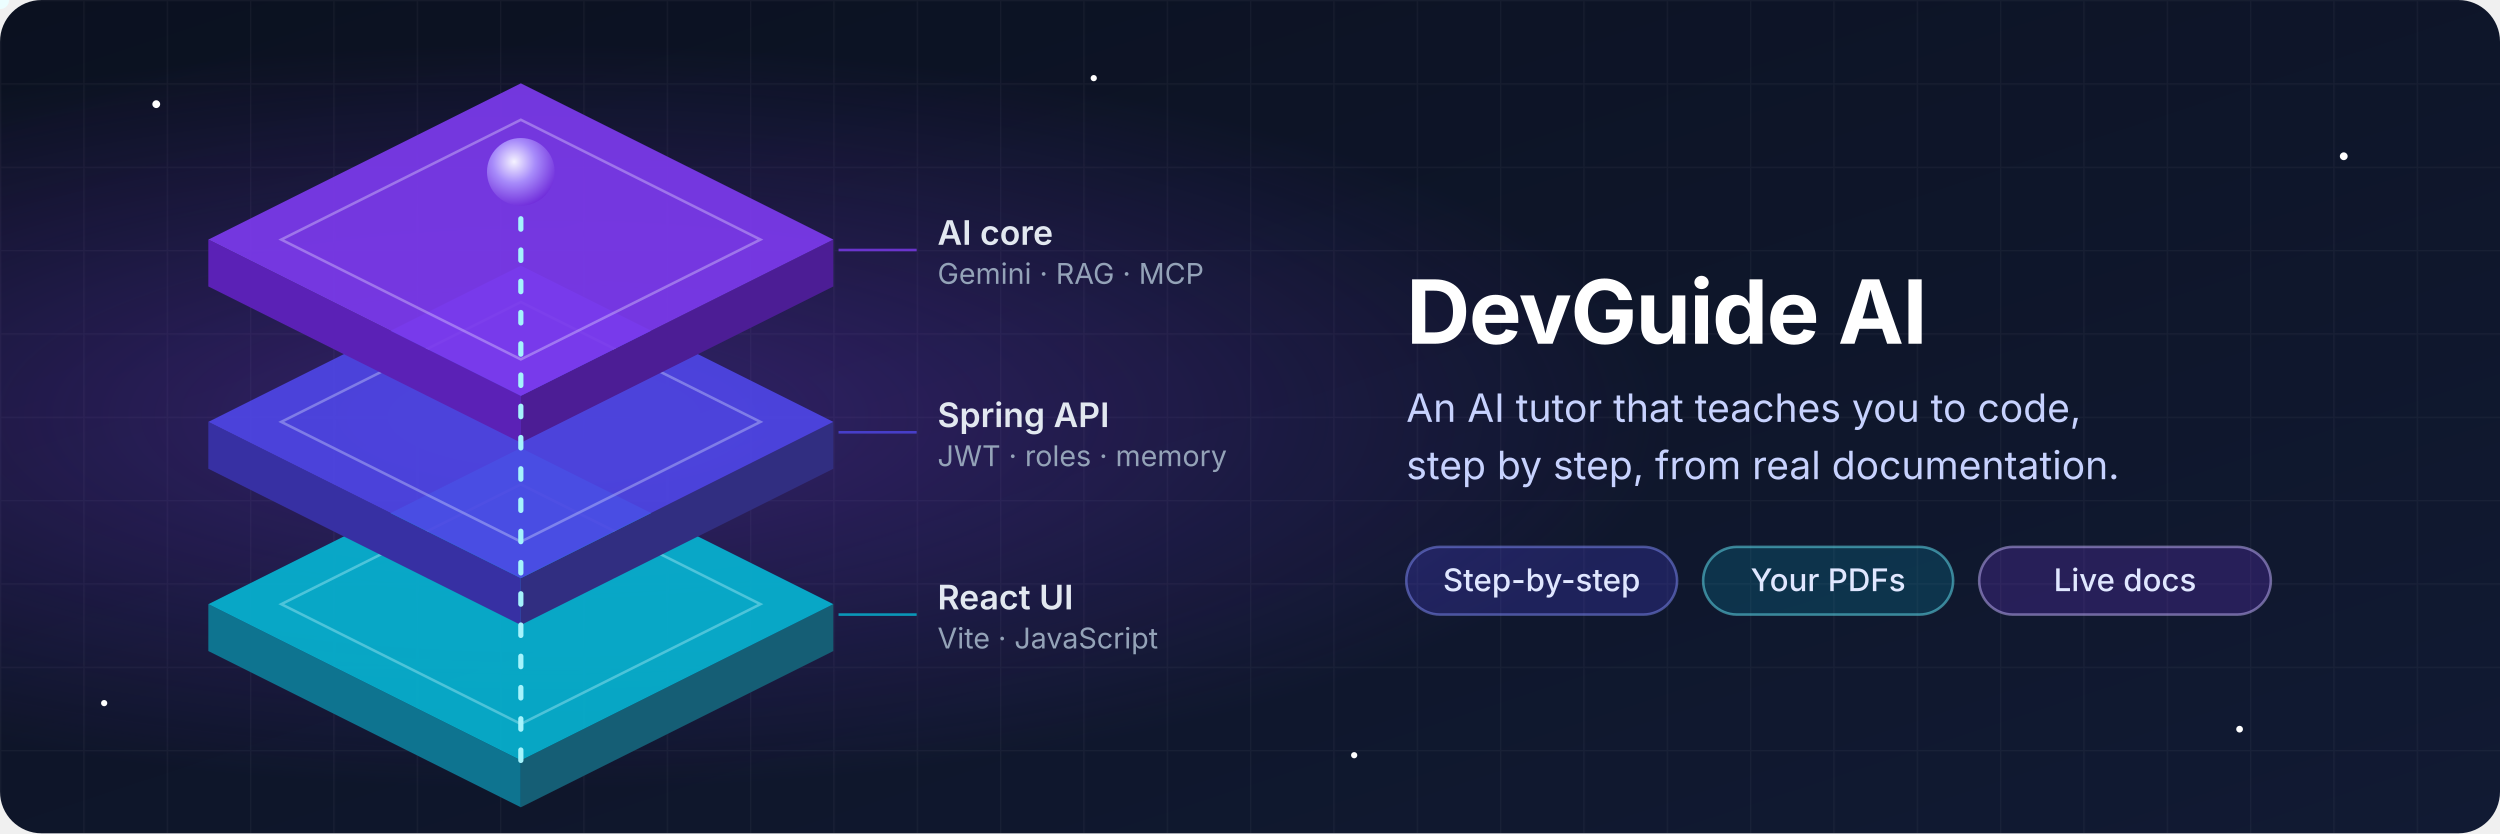
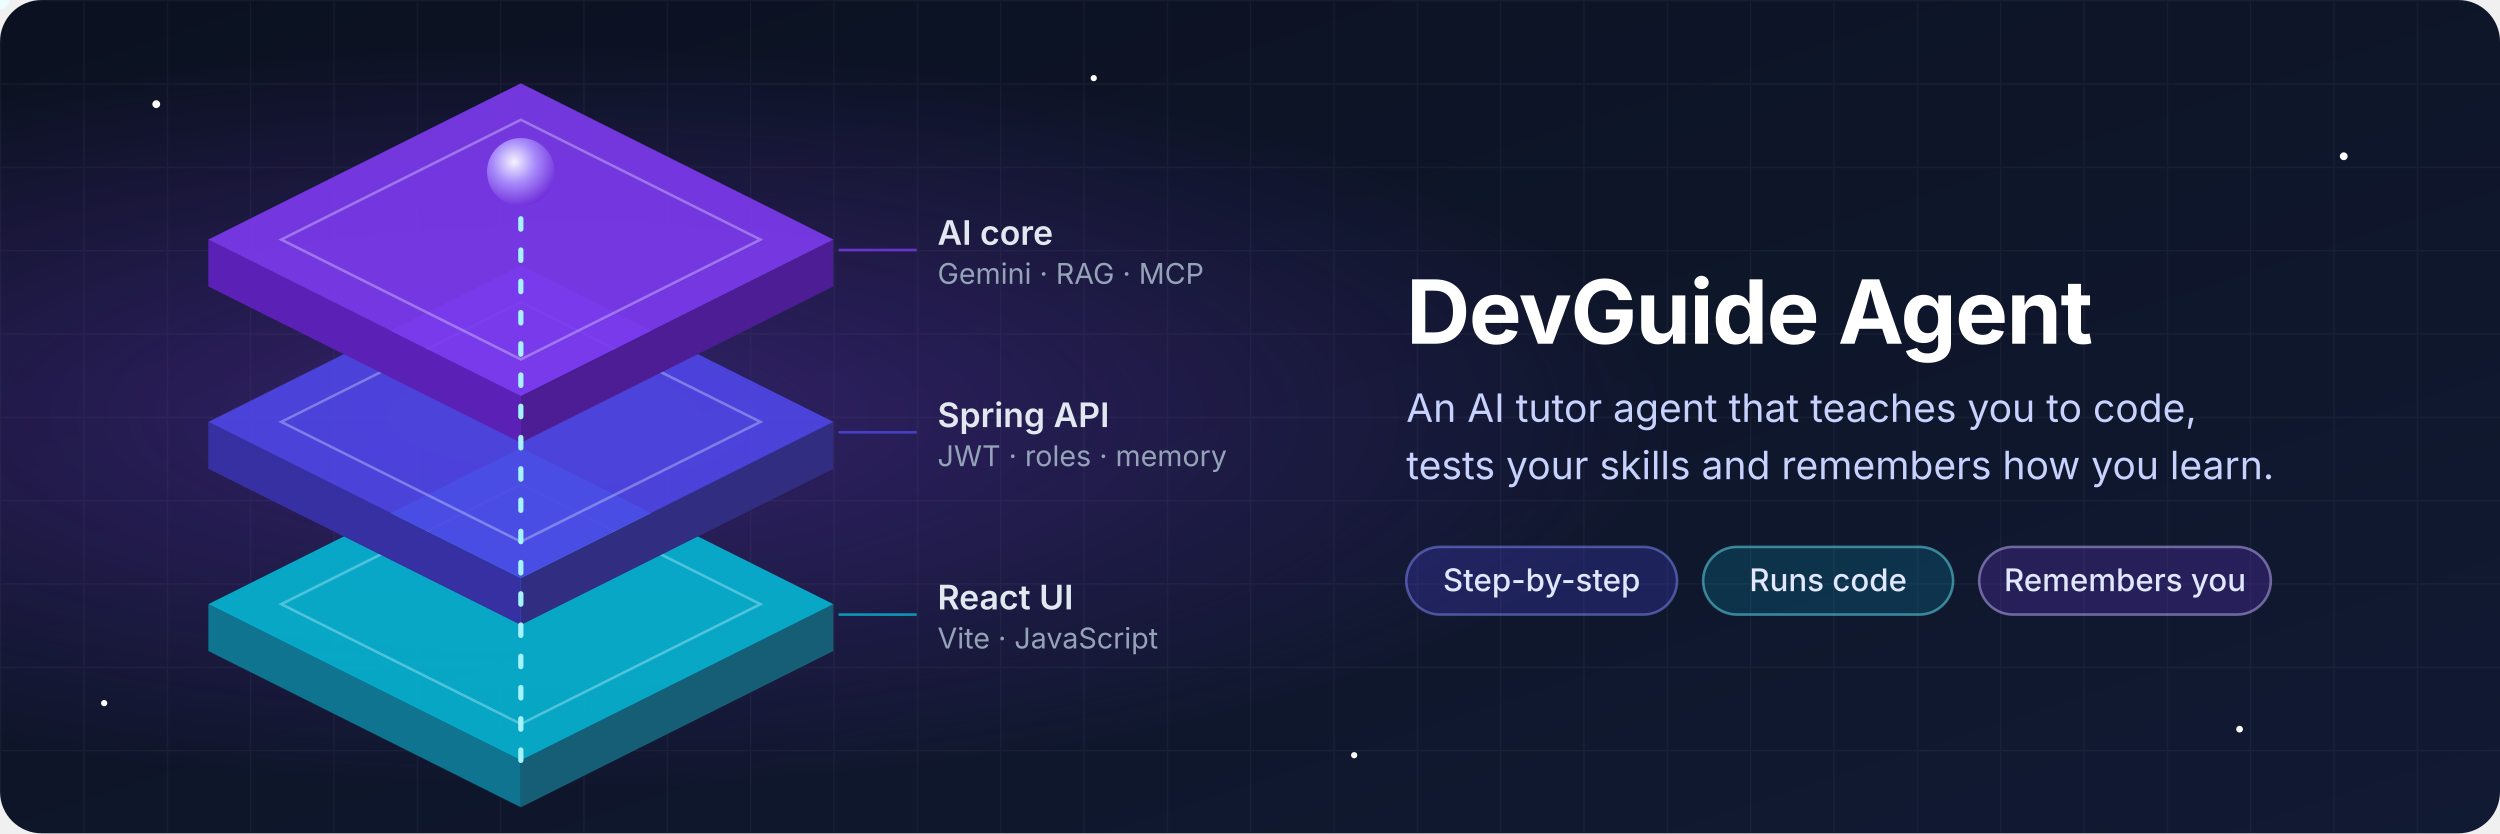
- <svg xmlns="http://www.w3.org/2000/svg" width="960" height="320" viewBox="0 0 960 320" role="img" aria-label="DevGuide AI: an AI programming tutor. Layers: React UI, Spring API, AI core.">
+ <svg xmlns="http://www.w3.org/2000/svg" width="960" height="320" viewBox="0 0 960 320" role="img" aria-label="DevGuide Agent: an AI programming tutor agent. Layers: React UI, Spring API, AI core.">
  <defs>
    <linearGradient id="bg" x1="0" y1="0" x2="1" y2="1">
      <stop offset="0" stop-color="#0B1120" />
      <stop offset="1" stop-color="#111a33" />
    </linearGradient>
    <radialGradient id="glow" cx="0.22" cy="0.5" r="0.45">
      <stop offset="0" stop-color="#7C3AED" stop-opacity="0.35" />
      <stop offset="1" stop-color="#7C3AED" stop-opacity="0" />
    </radialGradient>
    <radialGradient id="orb" cx="0.4" cy="0.35" r="0.7">
      <stop offset="0" stop-color="#F5F3FF" />
      <stop offset="0.45" stop-color="#A78BFA" />
      <stop offset="1" stop-color="#6D28D9" />
    </radialGradient>
    <pattern id="grid" width="32" height="32" patternUnits="userSpaceOnUse">
      <path d="M32 0H0V32" fill="none" stroke="#ffffff" stroke-opacity="0.04" />
    </pattern>
  </defs>
  <style>
    .float { animation: float 6s ease-in-out infinite; transform-box: fill-box; }
    .d1 { animation-delay: -2s; }
    .d2 { animation-delay: -4s; }
    @keyframes float { 0%, 100% { transform: translateY(0); } 50% { transform: translateY(-7px); } }
    .orb { animation: bob 4s ease-in-out infinite; transform-box: fill-box; transform-origin: center; }
    @keyframes bob { 0%, 100% { transform: translateY(0) scale(1); } 50% { transform: translateY(-6px) scale(1.06); } }
    .flow { stroke-dasharray: 4 8; animation: flow 1.6s linear infinite; }
    @keyframes flow { to { stroke-dashoffset: -24; } }
    .star { animation: twinkle 3.5s ease-in-out infinite; }
    .s2 { animation-delay: -1.2s; } .s3 { animation-delay: -2.4s; }
    @keyframes twinkle { 0%, 100% { opacity: 0.15; } 50% { opacity: 0.8; } }
    .label { font: 600 13px system-ui, -apple-system, "Segoe UI", sans-serif; fill: #E2E8F0; }
    .sub { font: 400 11px system-ui, -apple-system, "Segoe UI", sans-serif; fill: #94A3B8; }
    .title { font: 700 34px system-ui, -apple-system, "Segoe UI", sans-serif; fill: #FFFFFF; letter-spacing: -0.5px; }
    .tag { font: 400 15px system-ui, -apple-system, "Segoe UI", sans-serif; fill: #C7D2FE; }
    .chip { font: 500 12px system-ui, -apple-system, "Segoe UI", sans-serif; fill: #E0E7FF; }
    @media (prefers-reduced-motion: reduce) {
      .float, .orb, .flow, .star { animation: none; }
    }
  </style>
  <rect width="960" height="320" rx="16" fill="url(#bg)" />
  <rect width="960" height="320" rx="16" fill="url(#grid)" />
  <rect width="960" height="320" rx="16" fill="url(#glow)" />
  <circle class="star" cx="60" cy="40" r="1.5" fill="#fff" />
  <circle class="star s2" cx="420" cy="30" r="1.2" fill="#fff" />
  <circle class="star s3" cx="900" cy="60" r="1.5" fill="#fff" />
  <circle class="star s2" cx="520" cy="290" r="1.2" fill="#fff" />
  <circle class="star" cx="860" cy="280" r="1.3" fill="#fff" />
  <circle class="star s3" cx="40" cy="270" r="1.2" fill="#fff" />
  <g class="float">
    <polygon points="80,232 200,292 200,310 80,250" fill="#0E7490" />
    <polygon points="200,292 320,232 320,250 200,310" fill="#155E75" />
    <polygon points="200,172 320,232 200,292 80,232" fill="#06B6D4" fill-opacity="0.9" />
    <polygon points="200,186 292,232 200,278 108,232" fill="none" stroke="#CFFAFE" stroke-opacity="0.35" />
  </g>
  <g class="float d1">
    <polygon points="80,162 200,222 200,240 80,180" fill="#3730A3" />
    <polygon points="200,222 320,162 320,180 200,240" fill="#312E81" />
    <polygon points="200,102 320,162 200,222 80,162" fill="#4F46E5" fill-opacity="0.92" />
    <polygon points="200,116 292,162 200,208 108,162" fill="none" stroke="#E0E7FF" stroke-opacity="0.35" />
  </g>
  <g class="float d2">
    <polygon points="80,92 200,152 200,170 80,110" fill="#5B21B6" />
    <polygon points="200,152 320,92 320,110 200,170" fill="#4C1D95" />
    <polygon points="200,32 320,92 200,152 80,92" fill="#7C3AED" fill-opacity="0.92" />
    <polygon points="200,46 292,92 200,138 108,92" fill="none" stroke="#EDE9FE" stroke-opacity="0.35" />
  </g>
  <line class="flow" x1="200" y1="292" x2="200" y2="70" stroke="#A5F3FC" stroke-width="2" stroke-linecap="round" />
  <circle r="3.5" fill="#ECFEFF">
    <animateMotion dur="2.4s" repeatCount="indefinite" path="M200,280 L200,70" />
    <animate attributeName="opacity" values="0;1;1;0" dur="2.4s" repeatCount="indefinite" />
  </circle>
  <circle class="orb" cx="200" cy="66" r="13" fill="url(#orb)" />
  <g>
    <line x1="322" y1="96" x2="352" y2="96" stroke="#7C3AED" stroke-opacity="0.8" />
    <text class="label" x="360" y="94">AI core</text>
    <text class="sub" x="360" y="109">Gemini · RAG · MCP</text>
    <line x1="322" y1="166" x2="352" y2="166" stroke="#4F46E5" stroke-opacity="0.8" />
    <text class="label" x="360" y="164">Spring API</text>
    <text class="sub" x="360" y="179">JWT · roles · memory</text>
    <line x1="322" y1="236" x2="352" y2="236" stroke="#06B6D4" stroke-opacity="0.8" />
    <text class="label" x="360" y="234">React UI</text>
    <text class="sub" x="360" y="249">Vite · JavaScript</text>
  </g>
-   <text class="title" x="540" y="132">DevGuide AI</text>
-   <text class="tag" x="540" y="162">An AI tutor that teaches you to code,</text>
-   <text class="tag" x="540" y="184">step by step, from real documentation.</text>
+   <text class="title" x="540" y="132">DevGuide Agent</text>
+   <text class="tag" x="540" y="162">An AI tutor agent that teaches you to code,</text>
+   <text class="tag" x="540" y="184">tests your skills and remembers how you learn.</text>
  <g transform="translate(540 210)">
    <rect width="104" height="26" rx="13" fill="#4F46E5" fill-opacity="0.25" stroke="#818CF8" stroke-opacity="0.5" />
    <text class="chip" x="52" y="17" text-anchor="middle">Step-by-step</text>
    <rect x="114" width="96" height="26" rx="13" fill="#06B6D4" fill-opacity="0.18" stroke="#67E8F9" stroke-opacity="0.5" />
-     <text class="chip" x="162" y="17" text-anchor="middle">Your PDFs</text>
+     <text class="chip" x="162" y="17" text-anchor="middle">Runs code</text>
    <rect x="220" width="112" height="26" rx="13" fill="#7C3AED" fill-opacity="0.22" stroke="#C4B5FD" stroke-opacity="0.5" />
-     <text class="chip" x="276" y="17" text-anchor="middle">Live docs</text>
+     <text class="chip" x="276" y="17" text-anchor="middle">Remembers you</text>
  </g>
</svg>
